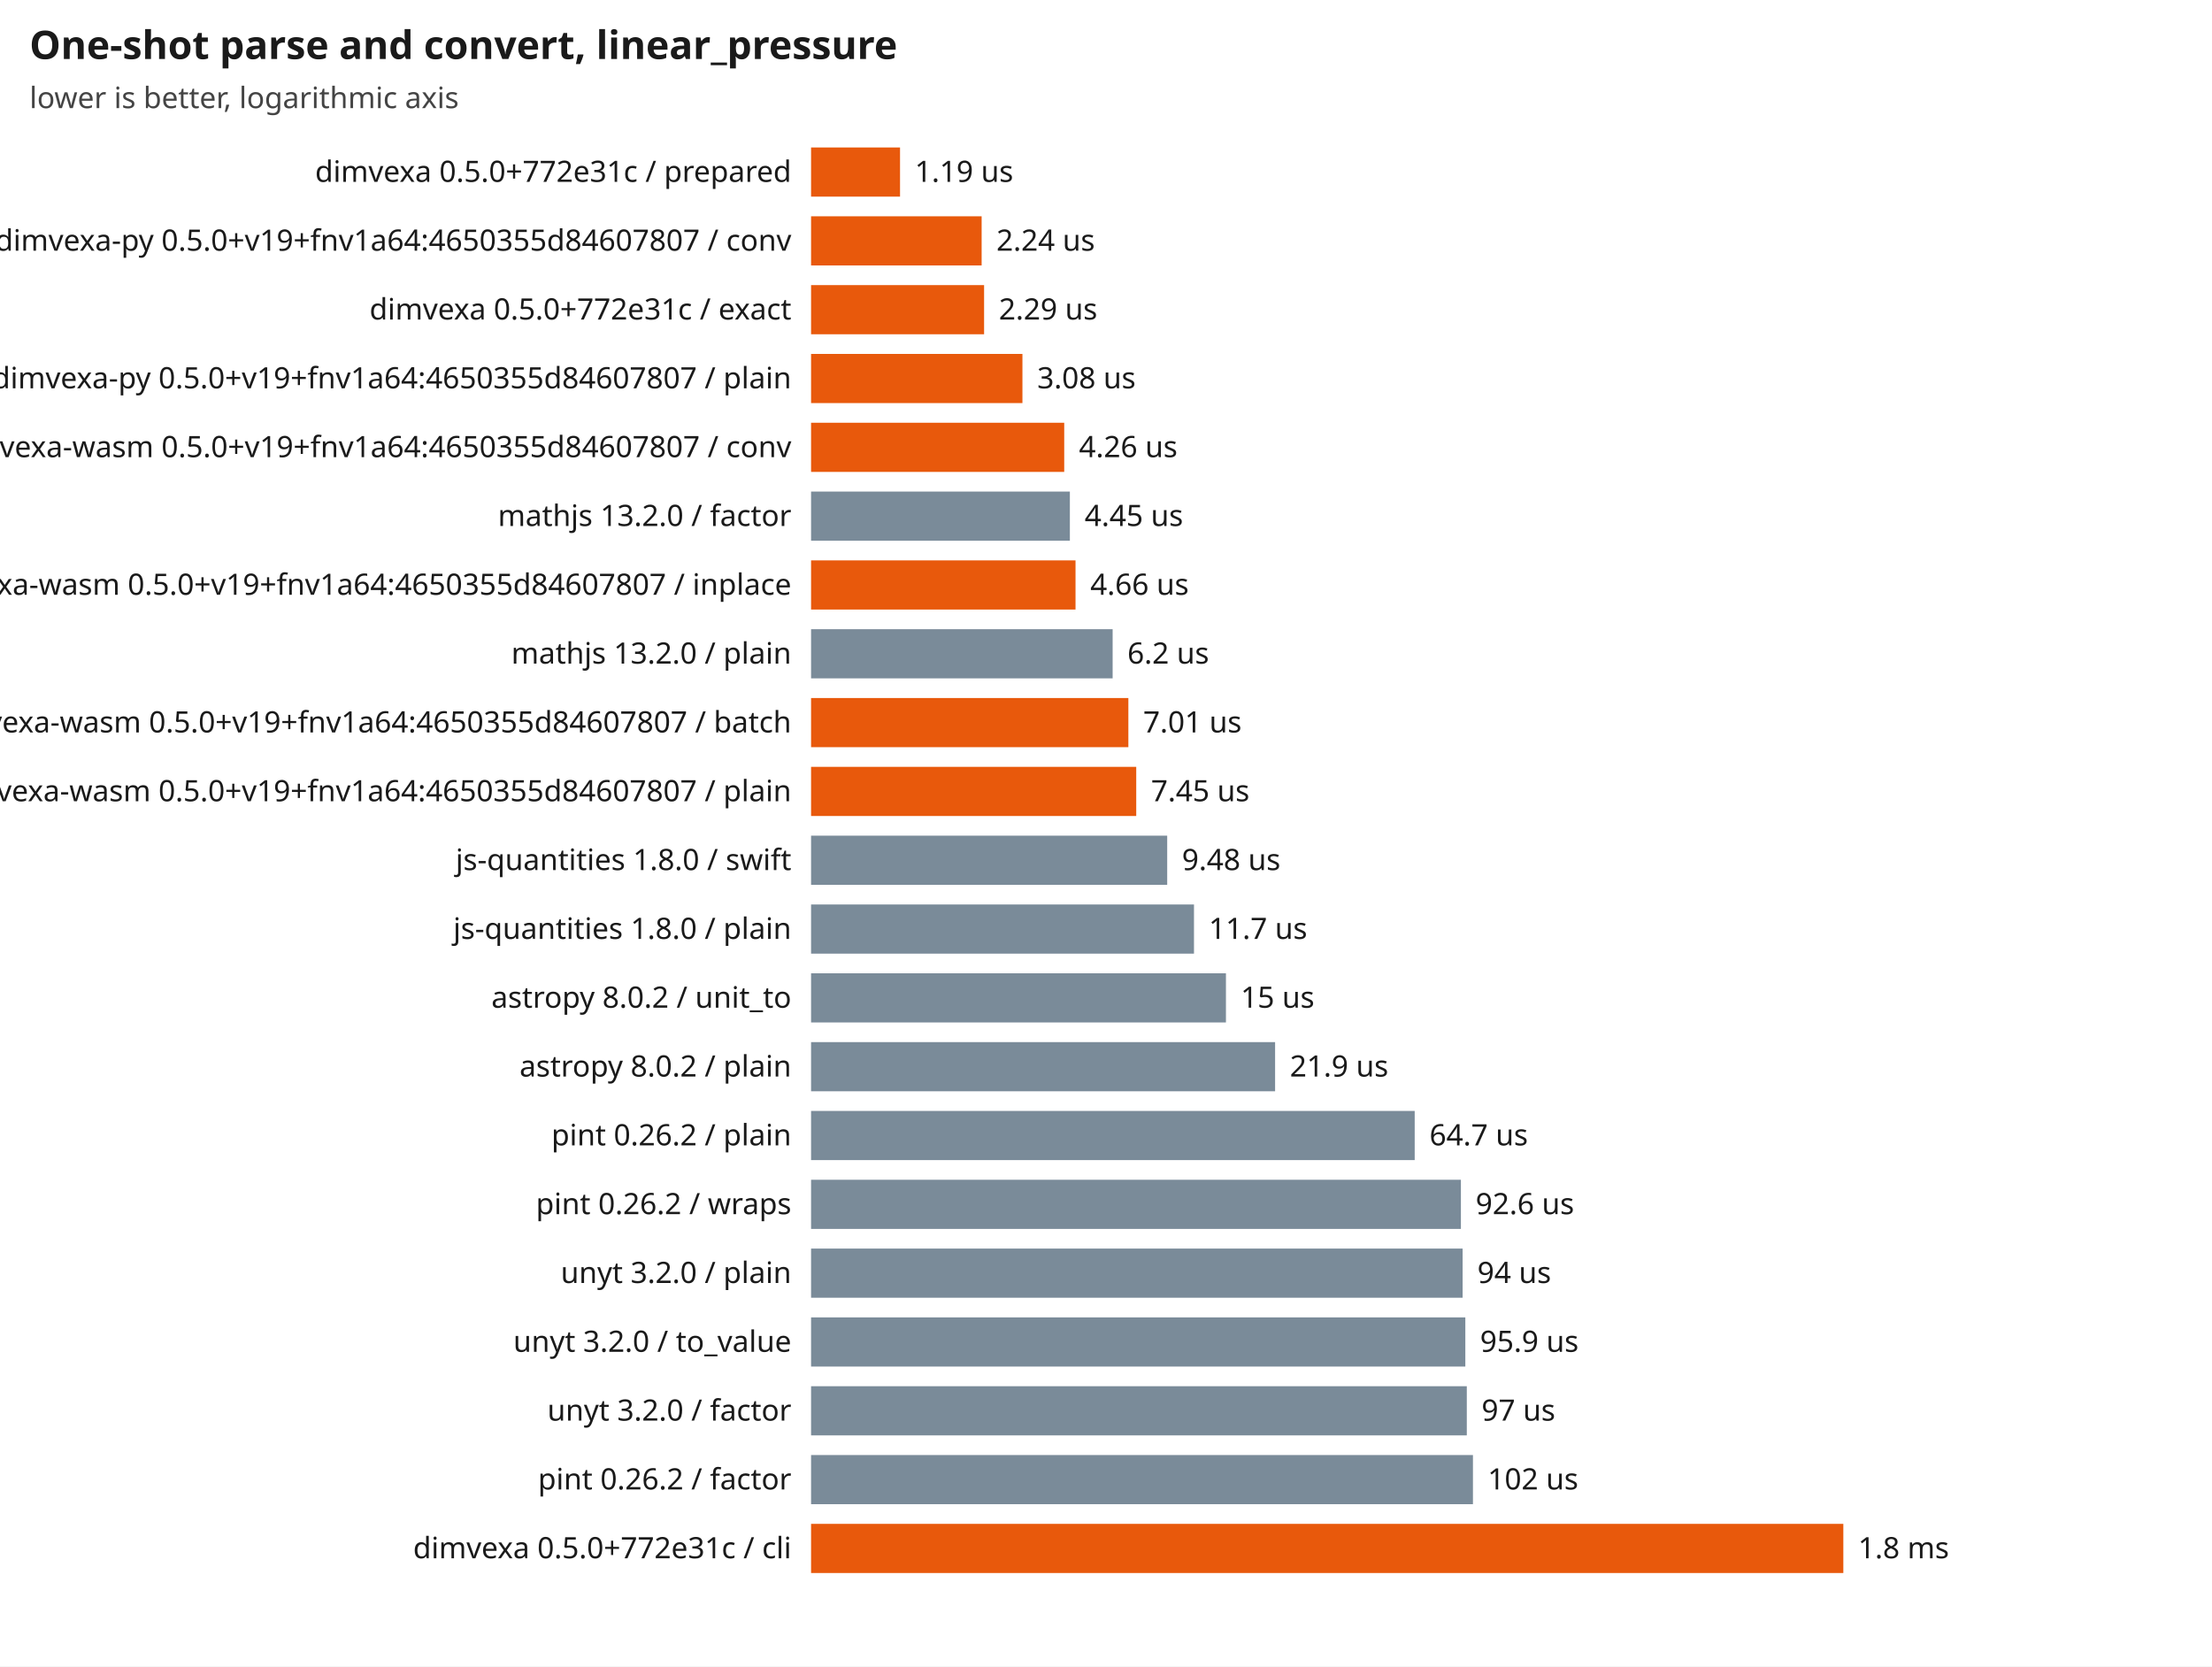
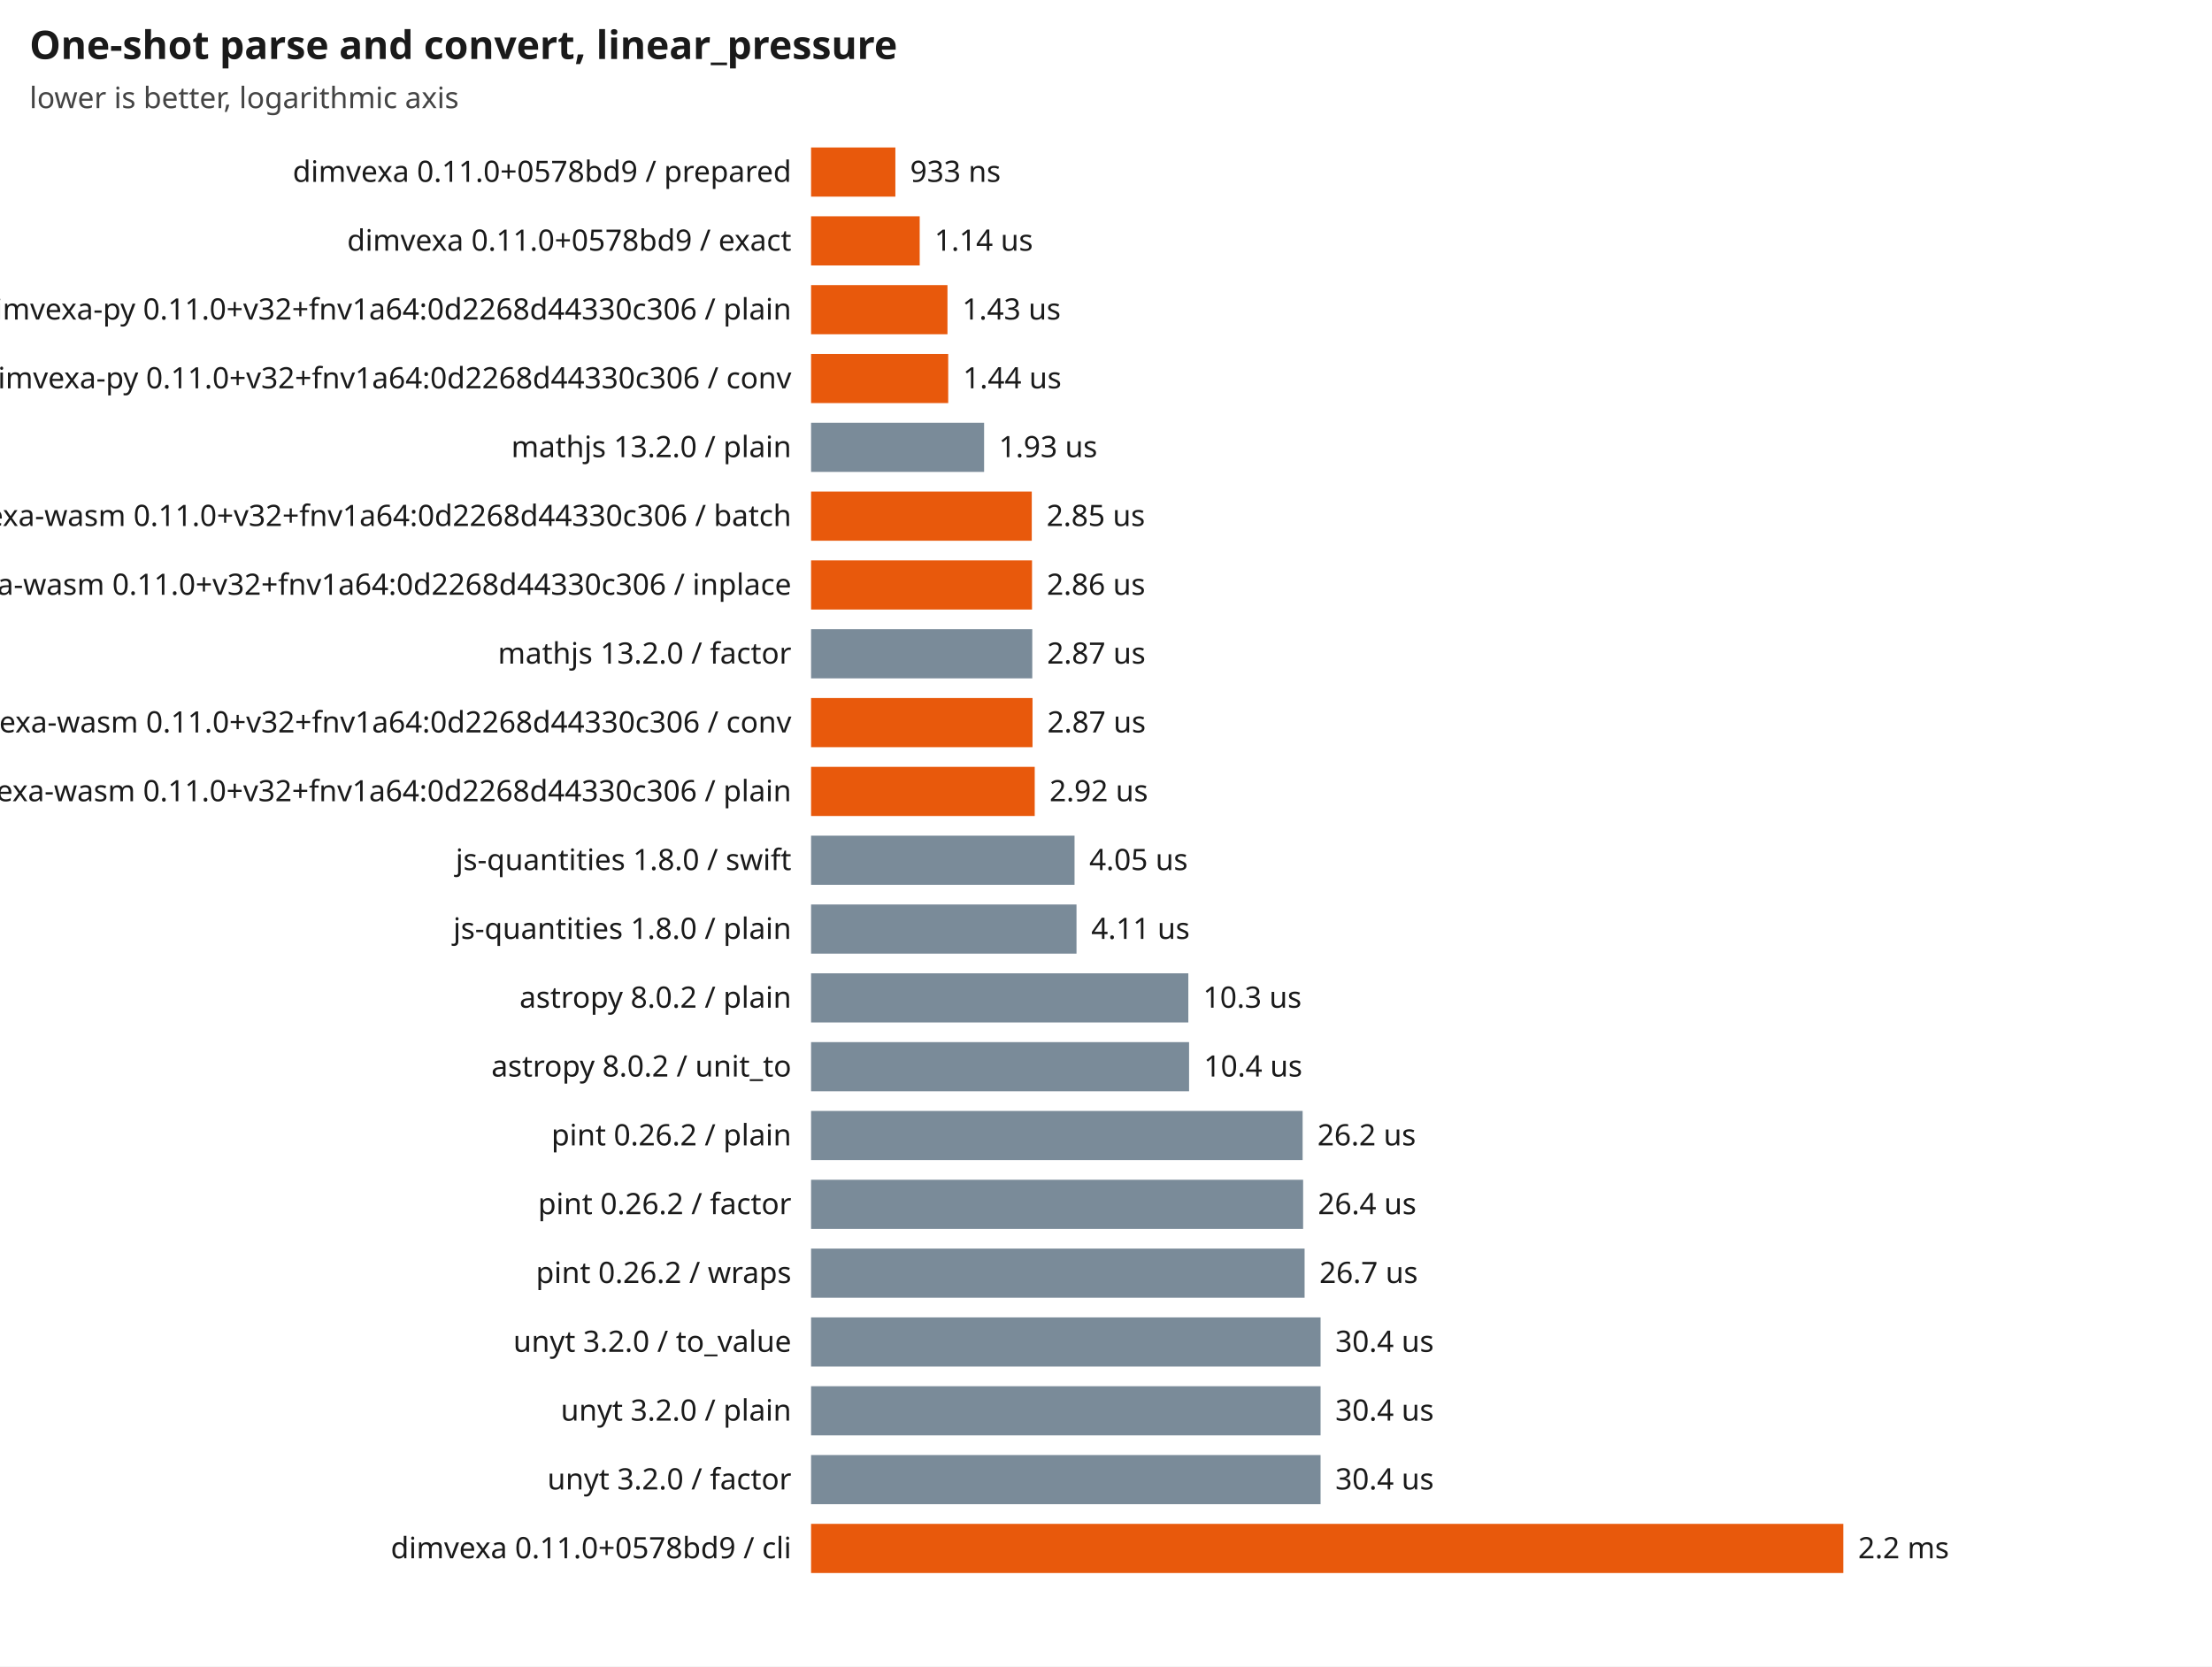
<svg xmlns="http://www.w3.org/2000/svg" width="900" height="678" viewBox="0 0 900 678" role="img" aria-label="One-shot parse and convert, linear_pressure">
  <rect width="900" height="678" fill="#ffffff" />
  <text x="12" y="24" font-family="sans-serif" font-size="16" font-weight="bold" fill="#1a1a1a">One-shot parse and convert, linear_pressure</text>
  <text x="12" y="44" font-family="sans-serif" font-size="12" fill="#444444">lower is better, logarithmic axis</text>
-   <text x="322" y="74" text-anchor="end" font-family="sans-serif" font-size="12" fill="#1a1a1a">dimvexa 0.5.0+772e31c / prepared</text>
-   <rect x="330" y="60" width="36.2" height="20" fill="#e8590c" />
-   <text x="372.2" y="74" font-family="sans-serif" font-size="12" fill="#1a1a1a">1.19 us</text>
-   <text x="322" y="102" text-anchor="end" font-family="sans-serif" font-size="12" fill="#1a1a1a">dimvexa-py 0.5.0+v19+fnv1a64:4650355d84607807 / conv</text>
-   <rect x="330" y="88" width="69.4" height="20" fill="#e8590c" />
-   <text x="405.4" y="102" font-family="sans-serif" font-size="12" fill="#1a1a1a">2.24 us</text>
-   <text x="322" y="130" text-anchor="end" font-family="sans-serif" font-size="12" fill="#1a1a1a">dimvexa 0.5.0+772e31c / exact</text>
-   <rect x="330" y="116" width="70.4" height="20" fill="#e8590c" />
-   <text x="406.4" y="130" font-family="sans-serif" font-size="12" fill="#1a1a1a">2.29 us</text>
-   <text x="322" y="158" text-anchor="end" font-family="sans-serif" font-size="12" fill="#1a1a1a">dimvexa-py 0.5.0+v19+fnv1a64:4650355d84607807 / plain</text>
-   <rect x="330" y="144" width="86.0" height="20" fill="#e8590c" />
-   <text x="422.0" y="158" font-family="sans-serif" font-size="12" fill="#1a1a1a">3.08 us</text>
-   <text x="322" y="186" text-anchor="end" font-family="sans-serif" font-size="12" fill="#1a1a1a">dimvexa-wasm 0.5.0+v19+fnv1a64:4650355d84607807 / conv</text>
-   <rect x="330" y="172" width="103.0" height="20" fill="#e8590c" />
-   <text x="439.0" y="186" font-family="sans-serif" font-size="12" fill="#1a1a1a">4.26 us</text>
-   <text x="322" y="214" text-anchor="end" font-family="sans-serif" font-size="12" fill="#1a1a1a">mathjs 13.2.0 / factor</text>
-   <rect x="330" y="200" width="105.3" height="20" fill="#7a8b99" />
-   <text x="441.3" y="214" font-family="sans-serif" font-size="12" fill="#1a1a1a">4.45 us</text>
-   <text x="322" y="242" text-anchor="end" font-family="sans-serif" font-size="12" fill="#1a1a1a">dimvexa-wasm 0.5.0+v19+fnv1a64:4650355d84607807 / inplace</text>
-   <rect x="330" y="228" width="107.6" height="20" fill="#e8590c" />
-   <text x="443.6" y="242" font-family="sans-serif" font-size="12" fill="#1a1a1a">4.66 us</text>
-   <text x="322" y="270" text-anchor="end" font-family="sans-serif" font-size="12" fill="#1a1a1a">mathjs 13.2.0 / plain</text>
-   <rect x="330" y="256" width="122.7" height="20" fill="#7a8b99" />
-   <text x="458.7" y="270" font-family="sans-serif" font-size="12" fill="#1a1a1a">6.2 us</text>
-   <text x="322" y="298" text-anchor="end" font-family="sans-serif" font-size="12" fill="#1a1a1a">dimvexa-wasm 0.5.0+v19+fnv1a64:4650355d84607807 / batch</text>
-   <rect x="330" y="284" width="129.1" height="20" fill="#e8590c" />
-   <text x="465.1" y="298" font-family="sans-serif" font-size="12" fill="#1a1a1a">7.01 us</text>
-   <text x="322" y="326" text-anchor="end" font-family="sans-serif" font-size="12" fill="#1a1a1a">dimvexa-wasm 0.5.0+v19+fnv1a64:4650355d84607807 / plain</text>
-   <rect x="330" y="312" width="132.3" height="20" fill="#e8590c" />
-   <text x="468.3" y="326" font-family="sans-serif" font-size="12" fill="#1a1a1a">7.45 us</text>
+   <text x="322" y="74" text-anchor="end" font-family="sans-serif" font-size="12" fill="#1a1a1a">dimvexa 0.11.0+0578bd9 / prepared</text>
+   <rect x="330" y="60" width="34.3" height="20" fill="#e8590c" />
+   <text x="370.3" y="74" font-family="sans-serif" font-size="12" fill="#1a1a1a">933 ns</text>
+   <text x="322" y="102" text-anchor="end" font-family="sans-serif" font-size="12" fill="#1a1a1a">dimvexa 0.11.0+0578bd9 / exact</text>
+   <rect x="330" y="88" width="44.2" height="20" fill="#e8590c" />
+   <text x="380.2" y="102" font-family="sans-serif" font-size="12" fill="#1a1a1a">1.14 us</text>
+   <text x="322" y="130" text-anchor="end" font-family="sans-serif" font-size="12" fill="#1a1a1a">dimvexa-py 0.11.0+v32+fnv1a64:0d2268d44330c306 / plain</text>
+   <rect x="330" y="116" width="55.5" height="20" fill="#e8590c" />
+   <text x="391.5" y="130" font-family="sans-serif" font-size="12" fill="#1a1a1a">1.43 us</text>
+   <text x="322" y="158" text-anchor="end" font-family="sans-serif" font-size="12" fill="#1a1a1a">dimvexa-py 0.11.0+v32+fnv1a64:0d2268d44330c306 / conv</text>
+   <rect x="330" y="144" width="55.8" height="20" fill="#e8590c" />
+   <text x="391.8" y="158" font-family="sans-serif" font-size="12" fill="#1a1a1a">1.44 us</text>
+   <text x="322" y="186" text-anchor="end" font-family="sans-serif" font-size="12" fill="#1a1a1a">mathjs 13.2.0 / plain</text>
+   <rect x="330" y="172" width="70.4" height="20" fill="#7a8b99" />
+   <text x="406.4" y="186" font-family="sans-serif" font-size="12" fill="#1a1a1a">1.93 us</text>
+   <text x="322" y="214" text-anchor="end" font-family="sans-serif" font-size="12" fill="#1a1a1a">dimvexa-wasm 0.11.0+v32+fnv1a64:0d2268d44330c306 / batch</text>
+   <rect x="330" y="200" width="89.8" height="20" fill="#e8590c" />
+   <text x="425.8" y="214" font-family="sans-serif" font-size="12" fill="#1a1a1a">2.85 us</text>
+   <text x="322" y="242" text-anchor="end" font-family="sans-serif" font-size="12" fill="#1a1a1a">dimvexa-wasm 0.11.0+v32+fnv1a64:0d2268d44330c306 / inplace</text>
+   <rect x="330" y="228" width="89.9" height="20" fill="#e8590c" />
+   <text x="425.9" y="242" font-family="sans-serif" font-size="12" fill="#1a1a1a">2.86 us</text>
+   <text x="322" y="270" text-anchor="end" font-family="sans-serif" font-size="12" fill="#1a1a1a">mathjs 13.2.0 / factor</text>
+   <rect x="330" y="256" width="90.0" height="20" fill="#7a8b99" />
+   <text x="426.0" y="270" font-family="sans-serif" font-size="12" fill="#1a1a1a">2.87 us</text>
+   <text x="322" y="298" text-anchor="end" font-family="sans-serif" font-size="12" fill="#1a1a1a">dimvexa-wasm 0.11.0+v32+fnv1a64:0d2268d44330c306 / conv</text>
+   <rect x="330" y="284" width="90.1" height="20" fill="#e8590c" />
+   <text x="426.1" y="298" font-family="sans-serif" font-size="12" fill="#1a1a1a">2.87 us</text>
+   <text x="322" y="326" text-anchor="end" font-family="sans-serif" font-size="12" fill="#1a1a1a">dimvexa-wasm 0.11.0+v32+fnv1a64:0d2268d44330c306 / plain</text>
+   <rect x="330" y="312" width="91.0" height="20" fill="#e8590c" />
+   <text x="427.0" y="326" font-family="sans-serif" font-size="12" fill="#1a1a1a">2.92 us</text>
  <text x="322" y="354" text-anchor="end" font-family="sans-serif" font-size="12" fill="#1a1a1a">js-quantities 1.8.0 / swift</text>
-   <rect x="330" y="340" width="144.9" height="20" fill="#7a8b99" />
-   <text x="480.9" y="354" font-family="sans-serif" font-size="12" fill="#1a1a1a">9.48 us</text>
+   <rect x="330" y="340" width="107.2" height="20" fill="#7a8b99" />
+   <text x="443.2" y="354" font-family="sans-serif" font-size="12" fill="#1a1a1a">4.05 us</text>
  <text x="322" y="382" text-anchor="end" font-family="sans-serif" font-size="12" fill="#1a1a1a">js-quantities 1.8.0 / plain</text>
-   <rect x="330" y="368" width="155.8" height="20" fill="#7a8b99" />
-   <text x="491.8" y="382" font-family="sans-serif" font-size="12" fill="#1a1a1a">11.7 us</text>
-   <text x="322" y="410" text-anchor="end" font-family="sans-serif" font-size="12" fill="#1a1a1a">astropy 8.0.2 / unit_to</text>
-   <rect x="330" y="396" width="168.8" height="20" fill="#7a8b99" />
-   <text x="504.8" y="410" font-family="sans-serif" font-size="12" fill="#1a1a1a">15 us</text>
-   <text x="322" y="438" text-anchor="end" font-family="sans-serif" font-size="12" fill="#1a1a1a">astropy 8.0.2 / plain</text>
-   <rect x="330" y="424" width="188.8" height="20" fill="#7a8b99" />
-   <text x="524.8" y="438" font-family="sans-serif" font-size="12" fill="#1a1a1a">21.9 us</text>
+   <rect x="330" y="368" width="108.0" height="20" fill="#7a8b99" />
+   <text x="444.0" y="382" font-family="sans-serif" font-size="12" fill="#1a1a1a">4.11 us</text>
+   <text x="322" y="410" text-anchor="end" font-family="sans-serif" font-size="12" fill="#1a1a1a">astropy 8.0.2 / plain</text>
+   <rect x="330" y="396" width="153.5" height="20" fill="#7a8b99" />
+   <text x="489.5" y="410" font-family="sans-serif" font-size="12" fill="#1a1a1a">10.3 us</text>
+   <text x="322" y="438" text-anchor="end" font-family="sans-serif" font-size="12" fill="#1a1a1a">astropy 8.0.2 / unit_to</text>
+   <rect x="330" y="424" width="153.8" height="20" fill="#7a8b99" />
+   <text x="489.8" y="438" font-family="sans-serif" font-size="12" fill="#1a1a1a">10.4 us</text>
  <text x="322" y="466" text-anchor="end" font-family="sans-serif" font-size="12" fill="#1a1a1a">pint 0.26.2 / plain</text>
-   <rect x="330" y="452" width="245.6" height="20" fill="#7a8b99" />
-   <text x="581.6" y="466" font-family="sans-serif" font-size="12" fill="#1a1a1a">64.7 us</text>
-   <text x="322" y="494" text-anchor="end" font-family="sans-serif" font-size="12" fill="#1a1a1a">pint 0.26.2 / wraps</text>
-   <rect x="330" y="480" width="264.4" height="20" fill="#7a8b99" />
-   <text x="600.4" y="494" font-family="sans-serif" font-size="12" fill="#1a1a1a">92.6 us</text>
-   <text x="322" y="522" text-anchor="end" font-family="sans-serif" font-size="12" fill="#1a1a1a">unyt 3.2.0 / plain</text>
-   <rect x="330" y="508" width="265.1" height="20" fill="#7a8b99" />
-   <text x="601.1" y="522" font-family="sans-serif" font-size="12" fill="#1a1a1a">94 us</text>
+   <rect x="330" y="452" width="200.0" height="20" fill="#7a8b99" />
+   <text x="536.0" y="466" font-family="sans-serif" font-size="12" fill="#1a1a1a">26.2 us</text>
+   <text x="322" y="494" text-anchor="end" font-family="sans-serif" font-size="12" fill="#1a1a1a">pint 0.26.2 / factor</text>
+   <rect x="330" y="480" width="200.2" height="20" fill="#7a8b99" />
+   <text x="536.2" y="494" font-family="sans-serif" font-size="12" fill="#1a1a1a">26.4 us</text>
+   <text x="322" y="522" text-anchor="end" font-family="sans-serif" font-size="12" fill="#1a1a1a">pint 0.26.2 / wraps</text>
+   <rect x="330" y="508" width="200.8" height="20" fill="#7a8b99" />
+   <text x="536.8" y="522" font-family="sans-serif" font-size="12" fill="#1a1a1a">26.7 us</text>
  <text x="322" y="550" text-anchor="end" font-family="sans-serif" font-size="12" fill="#1a1a1a">unyt 3.2.0 / to_value</text>
-   <rect x="330" y="536" width="266.2" height="20" fill="#7a8b99" />
-   <text x="602.2" y="550" font-family="sans-serif" font-size="12" fill="#1a1a1a">95.9 us</text>
-   <text x="322" y="578" text-anchor="end" font-family="sans-serif" font-size="12" fill="#1a1a1a">unyt 3.2.0 / factor</text>
-   <rect x="330" y="564" width="266.8" height="20" fill="#7a8b99" />
-   <text x="602.8" y="578" font-family="sans-serif" font-size="12" fill="#1a1a1a">97 us</text>
-   <text x="322" y="606" text-anchor="end" font-family="sans-serif" font-size="12" fill="#1a1a1a">pint 0.26.2 / factor</text>
-   <rect x="330" y="592" width="269.3" height="20" fill="#7a8b99" />
-   <text x="605.3" y="606" font-family="sans-serif" font-size="12" fill="#1a1a1a">102 us</text>
-   <text x="322" y="634" text-anchor="end" font-family="sans-serif" font-size="12" fill="#1a1a1a">dimvexa 0.5.0+772e31c / cli</text>
+   <rect x="330" y="536" width="207.3" height="20" fill="#7a8b99" />
+   <text x="543.3" y="550" font-family="sans-serif" font-size="12" fill="#1a1a1a">30.4 us</text>
+   <text x="322" y="578" text-anchor="end" font-family="sans-serif" font-size="12" fill="#1a1a1a">unyt 3.2.0 / plain</text>
+   <rect x="330" y="564" width="207.3" height="20" fill="#7a8b99" />
+   <text x="543.3" y="578" font-family="sans-serif" font-size="12" fill="#1a1a1a">30.4 us</text>
+   <text x="322" y="606" text-anchor="end" font-family="sans-serif" font-size="12" fill="#1a1a1a">unyt 3.2.0 / factor</text>
+   <rect x="330" y="592" width="207.3" height="20" fill="#7a8b99" />
+   <text x="543.3" y="606" font-family="sans-serif" font-size="12" fill="#1a1a1a">30.4 us</text>
+   <text x="322" y="634" text-anchor="end" font-family="sans-serif" font-size="12" fill="#1a1a1a">dimvexa 0.11.0+0578bd9 / cli</text>
  <rect x="330" y="620" width="420.0" height="20" fill="#e8590c" />
-   <text x="756.0" y="634" font-family="sans-serif" font-size="12" fill="#1a1a1a">1.8 ms</text>
+   <text x="756.0" y="634" font-family="sans-serif" font-size="12" fill="#1a1a1a">2.2 ms</text>
</svg>
